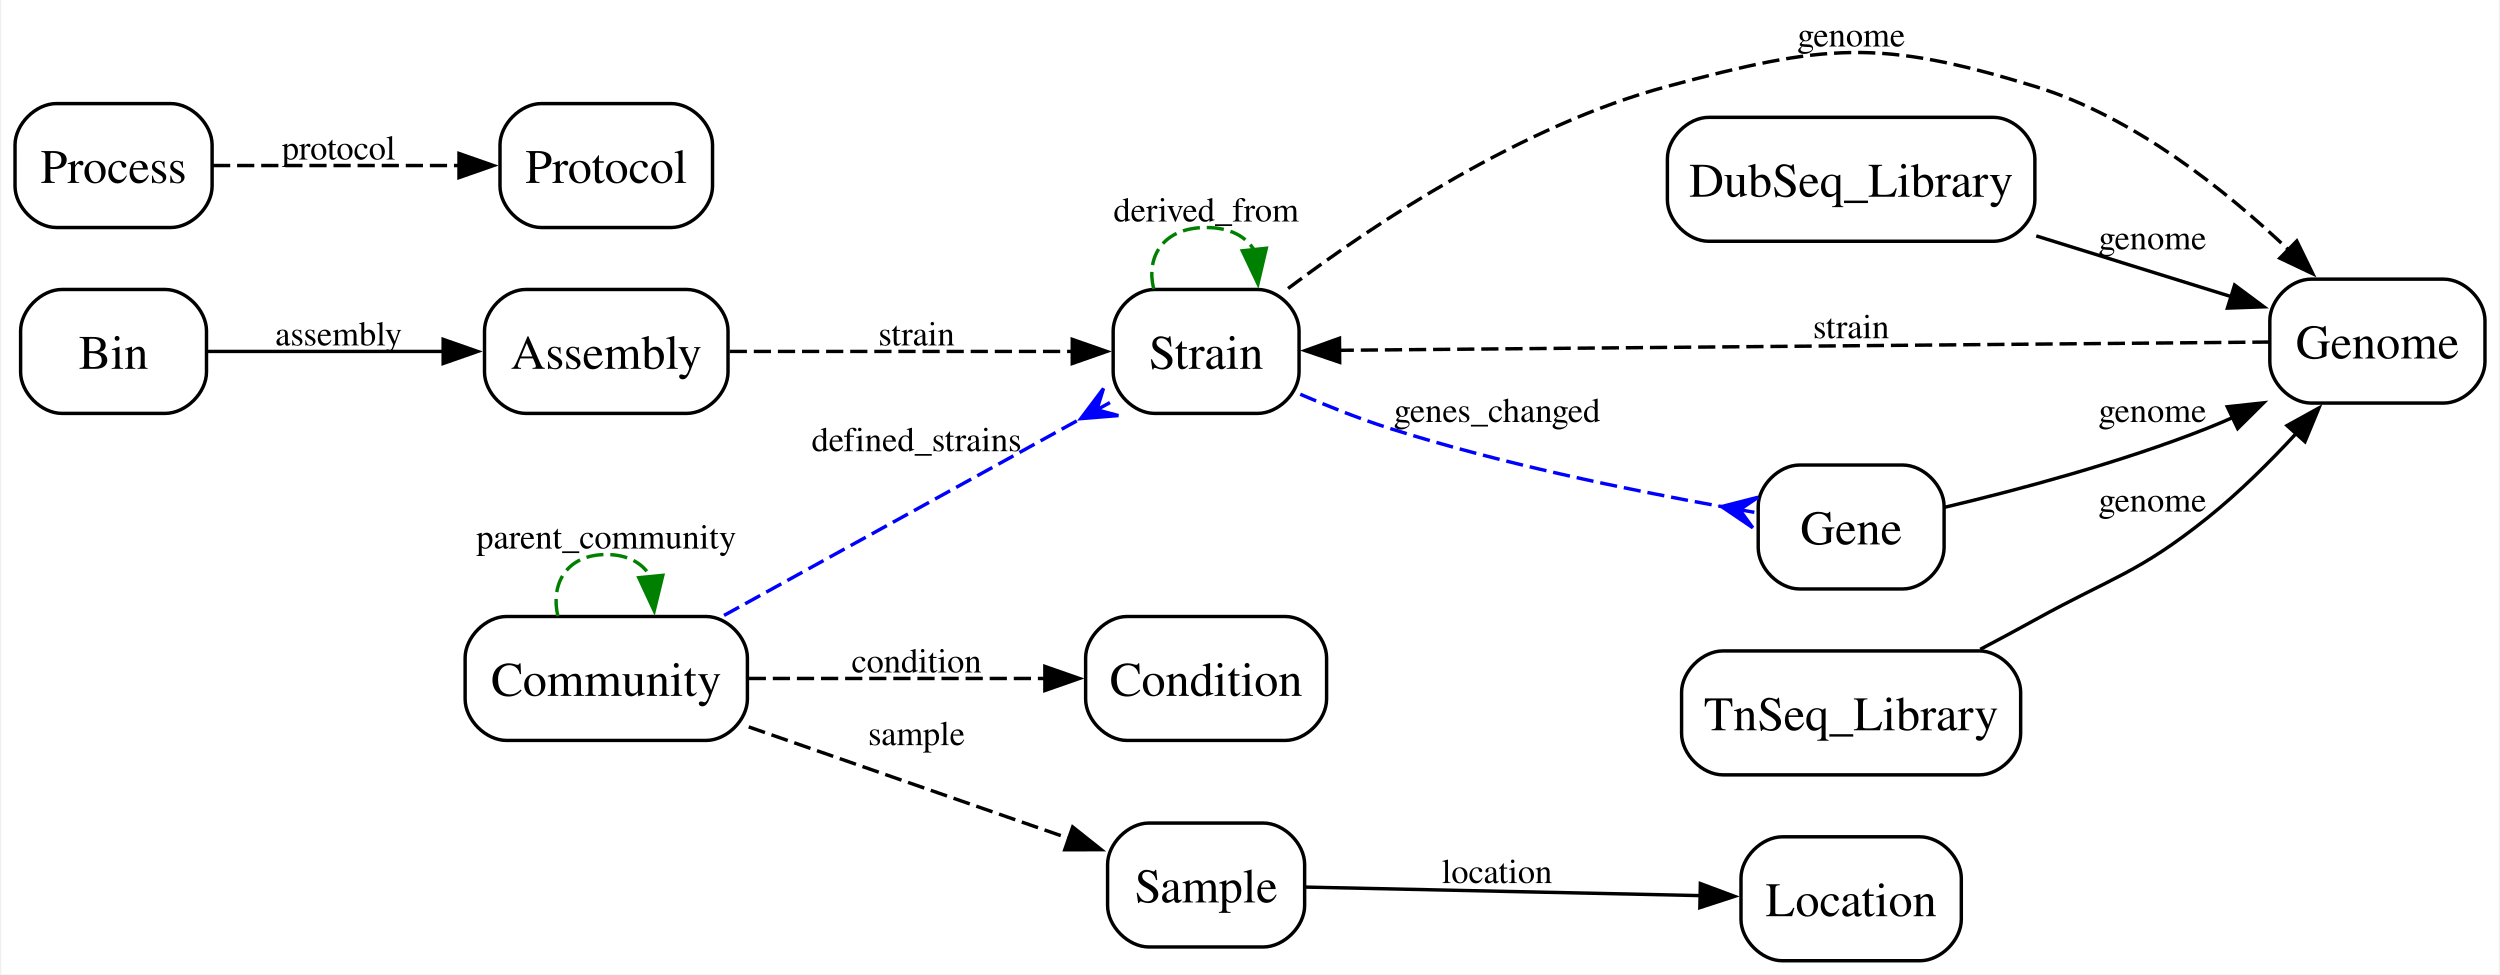
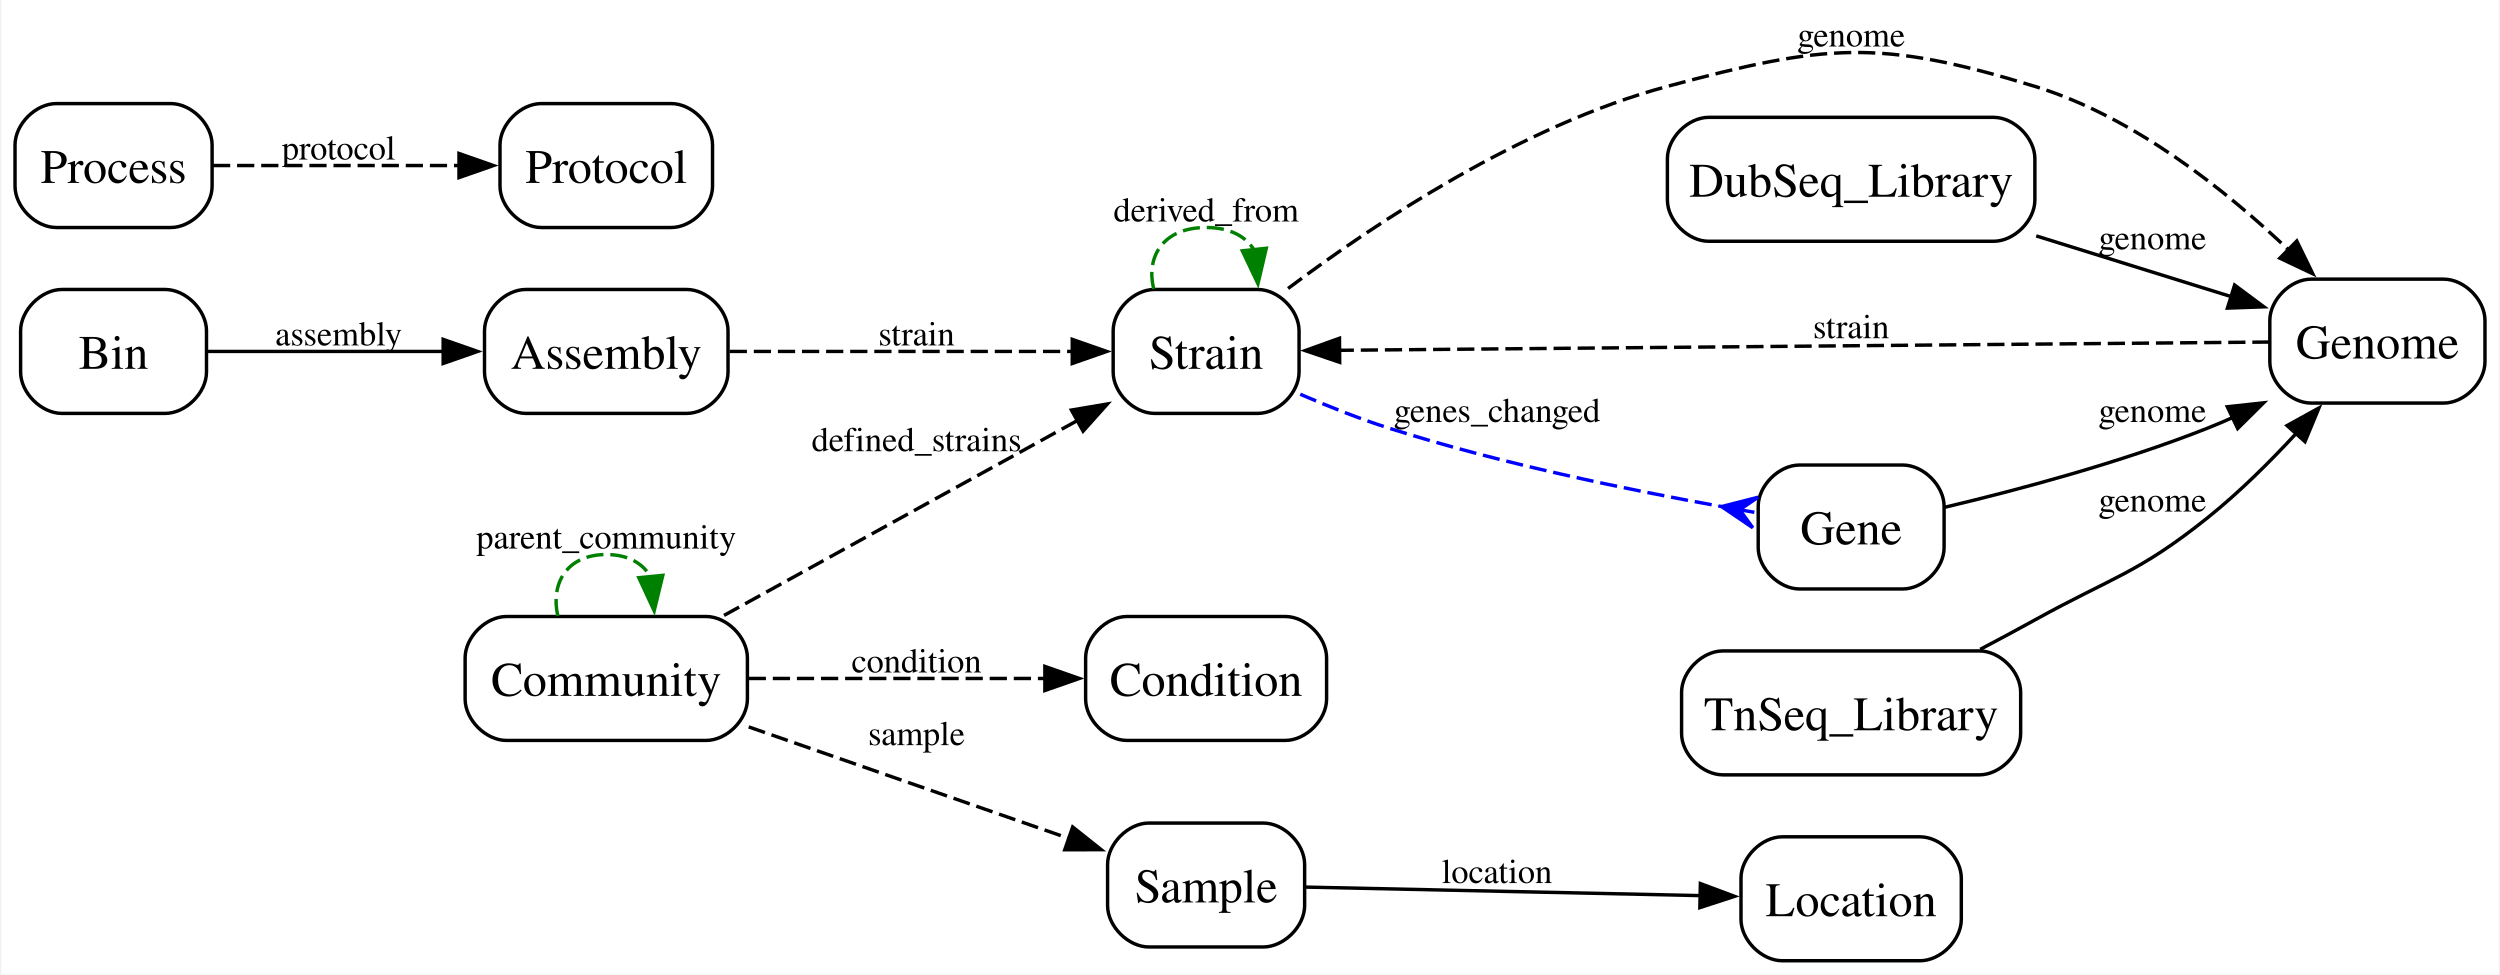
<svg xmlns="http://www.w3.org/2000/svg" width="726pt" height="283pt" viewBox="0.00 0.00 725.50 283.09">
  <g id="graph0" class="graph" transform="scale(1 1) rotate(0) translate(4 279.09)">
    <polygon fill="white" stroke="none" points="-4,4 -4,-279.09 721.5,-279.09 721.5,4 -4,4" />
    <g id="node1" class="node">
      <path fill="none" stroke="black" d="M195.12,-195C195.12,-195 148.38,-195 148.38,-195 142.38,-195 136.38,-189 136.38,-183 136.38,-183 136.38,-171 136.38,-171 136.38,-165 142.38,-159 148.38,-159 148.38,-159 195.12,-159 195.12,-159 201.12,-159 207.12,-165 207.12,-171 207.12,-171 207.12,-183 207.12,-183 207.12,-189 201.12,-195 195.12,-195" />
      <text text-anchor="middle" x="171.75" y="-171.95" font-family="Times,serif" font-size="14.00">Assembly</text>
    </g>
    <g id="node2" class="node">
      <path fill="none" stroke="black" d="M361,-195C361,-195 331,-195 331,-195 325,-195 319,-189 319,-183 319,-183 319,-171 319,-171 319,-165 325,-159 331,-159 331,-159 361,-159 361,-159 367,-159 373,-165 373,-171 373,-171 373,-183 373,-183 373,-189 367,-195 361,-195" />
      <text text-anchor="middle" x="346" y="-171.95" font-family="Times,serif" font-size="14.00">Strain</text>
    </g>
    <g id="edge1" class="edge">
      <path fill="none" stroke="black" stroke-dasharray="5,2" d="M207.61,-177C236.59,-177 277.76,-177 307.47,-177" />
      <polygon fill="black" stroke="black" points="307.12,-180.5 317.12,-177 307.12,-173.5 307.12,-180.5" />
      <text text-anchor="middle" x="261.88" y="-178.75" font-family="Times,serif" font-size="10.00">strain</text>
    </g>
    <g id="edge15" class="edge">
      <path fill="none" stroke="green" stroke-dasharray="5,2" d="M330.78,-195.15C328.44,-204.54 333.51,-213 346,-213 353.02,-213 357.7,-210.32 360.03,-206.31" />
      <polygon fill="green" stroke="green" points="363.48,-206.97 361.06,-196.66 356.52,-206.23 363.48,-206.97" />
      <text text-anchor="middle" x="346" y="-214.75" font-family="Times,serif" font-size="10.00">derived_from</text>
    </g>
    <g id="node8" class="node">
      <path fill="none" stroke="black" d="M705.5,-198C705.5,-198 667,-198 667,-198 661,-198 655,-192 655,-186 655,-186 655,-174 655,-174 655,-168 661,-162 667,-162 667,-162 705.5,-162 705.5,-162 711.5,-162 717.5,-168 717.5,-174 717.5,-174 717.5,-186 717.5,-186 717.5,-192 711.5,-198 705.5,-198" />
      <text text-anchor="middle" x="686.25" y="-174.95" font-family="Times,serif" font-size="14.00">Genome</text>
    </g>
-     <g id="edge10" class="edge">
+     <g id="edge11" class="edge">
      <path fill="none" stroke="black" stroke-dasharray="5,2" d="M369.81,-195.29C395.04,-214.24 437.74,-242.65 480,-254 525.82,-266.31 541.39,-267.9 586.75,-254 615.48,-245.19 642.34,-223.77 660.73,-206.23" />
      <polygon fill="black" stroke="black" points="662.83,-209.08 667.48,-199.56 657.91,-204.09 662.83,-209.08" />
      <text text-anchor="middle" x="533.38" y="-265.59" font-family="Times,serif" font-size="10.00">genome</text>
    </g>
    <g id="node9" class="node">
      <path fill="none" stroke="black" d="M548.38,-144C548.38,-144 518.38,-144 518.38,-144 512.38,-144 506.38,-138 506.38,-132 506.38,-132 506.38,-120 506.38,-120 506.38,-114 512.38,-108 518.38,-108 518.38,-108 548.38,-108 548.38,-108 554.38,-108 560.38,-114 560.38,-120 560.38,-120 560.38,-132 560.38,-132 560.38,-138 554.38,-144 548.38,-144" />
      <text text-anchor="middle" x="533.38" y="-120.95" font-family="Times,serif" font-size="14.00">Gene</text>
    </g>
    <g id="edge13" class="edge">
      <path fill="none" stroke="blue" stroke-dasharray="5,2" d="M373.35,-164.56C381.45,-161.06 390.49,-157.46 399,-154.75 431.08,-144.53 468.65,-136.8 495.73,-131.94" />
      <polygon fill="blue" stroke="blue" points="495.74,-131.94 506.36,-134.65 500.99,-131.02 505.26,-130.27 505.26,-130.27 505.26,-130.27 500.99,-131.02 504.81,-125.78 495.74,-131.94" />
      <text text-anchor="middle" x="430.5" y="-156.5" font-family="Times,serif" font-size="10.00">genes_changed</text>
    </g>
    <g id="node3" class="node">
      <path fill="none" stroke="black" d="M43.62,-195C43.62,-195 13.62,-195 13.62,-195 7.63,-195 1.62,-189 1.62,-183 1.62,-183 1.62,-171 1.62,-171 1.62,-165 7.62,-159 13.62,-159 13.62,-159 43.62,-159 43.62,-159 49.62,-159 55.62,-165 55.62,-171 55.62,-171 55.62,-183 55.62,-183 55.62,-189 49.62,-195 43.62,-195" />
      <text text-anchor="middle" x="28.62" y="-171.95" font-family="Times,serif" font-size="14.00">Bin</text>
    </g>
    <g id="edge2" class="edge">
      <path fill="none" stroke="black" d="M55.84,-177C75.05,-177 101.63,-177 124.39,-177" />
      <polygon fill="black" stroke="black" points="124.37,-180.5 134.37,-177 124.37,-173.5 124.37,-180.5" />
      <text text-anchor="middle" x="94" y="-178.75" font-family="Times,serif" font-size="10.00">assembly</text>
    </g>
    <g id="node4" class="node">
      <path fill="none" stroke="black" d="M200.75,-100C200.75,-100 142.75,-100 142.75,-100 136.75,-100 130.75,-94 130.75,-88 130.75,-88 130.75,-76 130.75,-76 130.75,-70 136.75,-64 142.75,-64 142.75,-64 200.75,-64 200.75,-64 206.75,-64 212.75,-70 212.75,-76 212.75,-76 212.75,-88 212.75,-88 212.75,-94 206.75,-100 200.75,-100" />
      <text text-anchor="middle" x="171.75" y="-76.95" font-family="Times,serif" font-size="14.00">Community</text>
    </g>
-     <g id="edge12" class="edge">
-       <path fill="none" stroke="blue" stroke-dasharray="5,2" d="M205.96,-100.32C235.73,-116.73 279.27,-140.75 309.67,-157.51" />
-       <polygon fill="blue" stroke="blue" points="309.6,-157.48 316.19,-166.25 314.27,-160.05 318.07,-162.15 318.07,-162.15 318.07,-162.15 314.27,-160.05 320.53,-158.37 309.6,-157.48" />
+     <g id="edge5" class="edge">
+       <path fill="none" stroke="black" stroke-dasharray="5,2" d="M205.96,-100.32C235.47,-116.59 278.52,-140.33 308.88,-157.08" />
+       <polygon fill="black" stroke="black" points="306.88,-159.97 317.33,-161.74 310.26,-153.84 306.88,-159.97" />
      <text text-anchor="middle" x="261.88" y="-148.02" font-family="Times,serif" font-size="10.00">defined_strains</text>
    </g>
    <g id="edge14" class="edge">
      <path fill="none" stroke="green" stroke-dasharray="5,2" d="M157.68,-100.15C155.52,-109.54 160.21,-118 171.75,-118 178.24,-118 182.57,-115.32 184.72,-111.31" />
      <polygon fill="green" stroke="green" points="188.17,-111.95 185.67,-101.66 181.21,-111.27 188.17,-111.95" />
      <text text-anchor="middle" x="171.75" y="-119.75" font-family="Times,serif" font-size="10.00">parent_community</text>
    </g>
    <g id="node5" class="node">
      <path fill="none" stroke="black" d="M369,-100C369,-100 323,-100 323,-100 317,-100 311,-94 311,-88 311,-88 311,-76 311,-76 311,-70 317,-64 323,-64 323,-64 369,-64 369,-64 375,-64 381,-70 381,-76 381,-76 381,-88 381,-88 381,-94 375,-100 369,-100" />
      <text text-anchor="middle" x="346" y="-76.95" font-family="Times,serif" font-size="14.00">Condition</text>
    </g>
    <g id="edge3" class="edge">
      <path fill="none" stroke="black" stroke-dasharray="5,2" d="M213.13,-82C238.95,-82 272.48,-82 299.27,-82" />
      <polygon fill="black" stroke="black" points="299.16,-85.5 309.16,-82 299.16,-78.5 299.16,-85.5" />
      <text text-anchor="middle" x="261.88" y="-83.75" font-family="Times,serif" font-size="10.00">condition</text>
    </g>
    <g id="node6" class="node">
      <path fill="none" stroke="black" d="M362.62,-40C362.62,-40 329.38,-40 329.38,-40 323.38,-40 317.38,-34 317.38,-28 317.38,-28 317.38,-16 317.38,-16 317.38,-10 323.38,-4 329.38,-4 329.38,-4 362.62,-4 362.62,-4 368.62,-4 374.62,-10 374.62,-16 374.62,-16 374.62,-28 374.62,-28 374.62,-34 368.62,-40 362.62,-40" />
      <text text-anchor="middle" x="346" y="-16.95" font-family="Times,serif" font-size="14.00">Sample</text>
    </g>
    <g id="edge4" class="edge">
      <path fill="none" stroke="black" stroke-dasharray="5,2" d="M213.13,-67.93C241.31,-58.12 278.7,-45.1 306.46,-35.42" />
      <polygon fill="black" stroke="black" points="307.24,-38.86 315.54,-32.26 304.94,-32.25 307.24,-38.86" />
      <text text-anchor="middle" x="261.88" y="-62.63" font-family="Times,serif" font-size="10.00">sample</text>
    </g>
    <g id="node12" class="node">
      <path fill="none" stroke="black" d="M553.38,-36C553.38,-36 513.38,-36 513.38,-36 507.38,-36 501.38,-30 501.38,-24 501.38,-24 501.38,-12 501.38,-12 501.38,-6 507.38,0 513.38,0 513.38,0 553.38,0 553.38,0 559.38,0 565.38,-6 565.38,-12 565.38,-12 565.38,-24 565.38,-24 565.38,-30 559.38,-36 553.38,-36" />
      <text text-anchor="middle" x="533.38" y="-12.95" font-family="Times,serif" font-size="14.00">Location</text>
    </g>
-     <g id="edge9" class="edge">
+     <g id="edge10" class="edge">
      <path fill="none" stroke="black" d="M374.75,-21.4C405.15,-20.75 454.28,-19.69 489.61,-18.92" />
      <polygon fill="black" stroke="black" points="489.58,-22.42 499.5,-18.71 489.43,-15.43 489.58,-22.42" />
      <text text-anchor="middle" x="430.5" y="-22.57" font-family="Times,serif" font-size="10.00">location</text>
    </g>
    <g id="node7" class="node">
      <path fill="none" stroke="black" d="M574.75,-245C574.75,-245 492,-245 492,-245 486,-245 480,-239 480,-233 480,-233 480,-221 480,-221 480,-215 486,-209 492,-209 492,-209 574.75,-209 574.75,-209 580.75,-209 586.75,-215 586.75,-221 586.75,-221 586.75,-233 586.75,-233 586.75,-239 580.75,-245 574.75,-245" />
      <text text-anchor="middle" x="533.38" y="-221.95" font-family="Times,serif" font-size="14.00">DubSeq_Library</text>
    </g>
-     <g id="edge5" class="edge">
+     <g id="edge6" class="edge">
      <path fill="none" stroke="black" d="M587.14,-210.56C605.86,-204.73 626.63,-198.26 644.23,-192.78" />
      <polygon fill="black" stroke="black" points="644.77,-196.28 653.28,-189.96 642.69,-189.59 644.77,-196.28" />
      <text text-anchor="middle" x="620.88" y="-206.66" font-family="Times,serif" font-size="10.00">genome</text>
    </g>
-     <g id="edge7" class="edge">
+     <g id="edge8" class="edge">
      <path fill="none" stroke="black" stroke-dasharray="5,2" d="M654.92,-179.73C593.01,-179.18 452.23,-177.93 384.62,-177.33" />
      <polygon fill="black" stroke="black" points="384.8,-173.84 374.77,-177.25 384.74,-180.83 384.8,-173.84" />
      <text text-anchor="middle" x="533.38" y="-180.84" font-family="Times,serif" font-size="10.00">strain</text>
    </g>
-     <g id="edge6" class="edge">
+     <g id="edge7" class="edge">
      <path fill="none" stroke="black" d="M560.6,-131.74C581.63,-136.73 611.72,-144.72 637,-154.75 639.45,-155.72 641.93,-156.78 644.42,-157.89" />
      <polygon fill="black" stroke="black" points="642.65,-160.93 653.19,-162.07 645.66,-154.61 642.65,-160.93" />
      <text text-anchor="middle" x="620.88" y="-156.5" font-family="Times,serif" font-size="10.00">genome</text>
    </g>
    <g id="node10" class="node">
      <path fill="none" stroke="black" d="M45.25,-249C45.25,-249 12,-249 12,-249 6,-249 0,-243 0,-237 0,-237 0,-225 0,-225 0,-219 6,-213 12,-213 12,-213 45.25,-213 45.25,-213 51.25,-213 57.25,-219 57.25,-225 57.25,-225 57.25,-237 57.25,-237 57.25,-243 51.25,-249 45.25,-249" />
      <text text-anchor="middle" x="28.62" y="-225.95" font-family="Times,serif" font-size="14.00">Process</text>
    </g>
    <g id="node11" class="node">
      <path fill="none" stroke="black" d="M190.62,-249C190.62,-249 152.88,-249 152.88,-249 146.88,-249 140.88,-243 140.88,-237 140.88,-237 140.88,-225 140.88,-225 140.88,-219 146.88,-213 152.88,-213 152.88,-213 190.62,-213 190.62,-213 196.62,-213 202.62,-219 202.62,-225 202.62,-225 202.62,-237 202.62,-237 202.62,-243 196.62,-249 190.62,-249" />
      <text text-anchor="middle" x="171.75" y="-225.95" font-family="Times,serif" font-size="14.00">Protocol</text>
    </g>
-     <g id="edge8" class="edge">
+     <g id="edge9" class="edge">
      <path fill="none" stroke="black" stroke-dasharray="5,2" d="M57.51,-231C77.98,-231 106.15,-231 129.26,-231" />
      <polygon fill="black" stroke="black" points="128.97,-234.5 138.97,-231 128.97,-227.5 128.97,-234.5" />
      <text text-anchor="middle" x="94" y="-232.75" font-family="Times,serif" font-size="10.00">protocol</text>
    </g>
    <g id="node13" class="node">
      <path fill="none" stroke="black" d="M570.62,-90C570.62,-90 496.12,-90 496.12,-90 490.12,-90 484.12,-84 484.12,-78 484.12,-78 484.12,-66 484.12,-66 484.12,-60 490.12,-54 496.12,-54 496.12,-54 570.62,-54 570.62,-54 576.62,-54 582.62,-60 582.62,-66 582.62,-66 582.62,-78 582.62,-78 582.62,-84 576.62,-90 570.62,-90" />
      <text text-anchor="middle" x="533.38" y="-66.95" font-family="Times,serif" font-size="14.00">TnSeq_Library</text>
    </g>
-     <g id="edge11" class="edge">
+     <g id="edge12" class="edge">
      <path fill="none" stroke="black" d="M570.87,-90.46C576.22,-93.27 581.65,-96.18 586.75,-99 609.46,-111.56 616.74,-112.53 637,-128.75 646.06,-136.01 655.04,-144.93 662.76,-153.29" />
      <polygon fill="black" stroke="black" points="660,-155.46 669.27,-160.58 665.21,-150.79 660,-155.46" />
      <text text-anchor="middle" x="620.88" y="-130.5" font-family="Times,serif" font-size="10.00">genome</text>
    </g>
  </g>
</svg>
